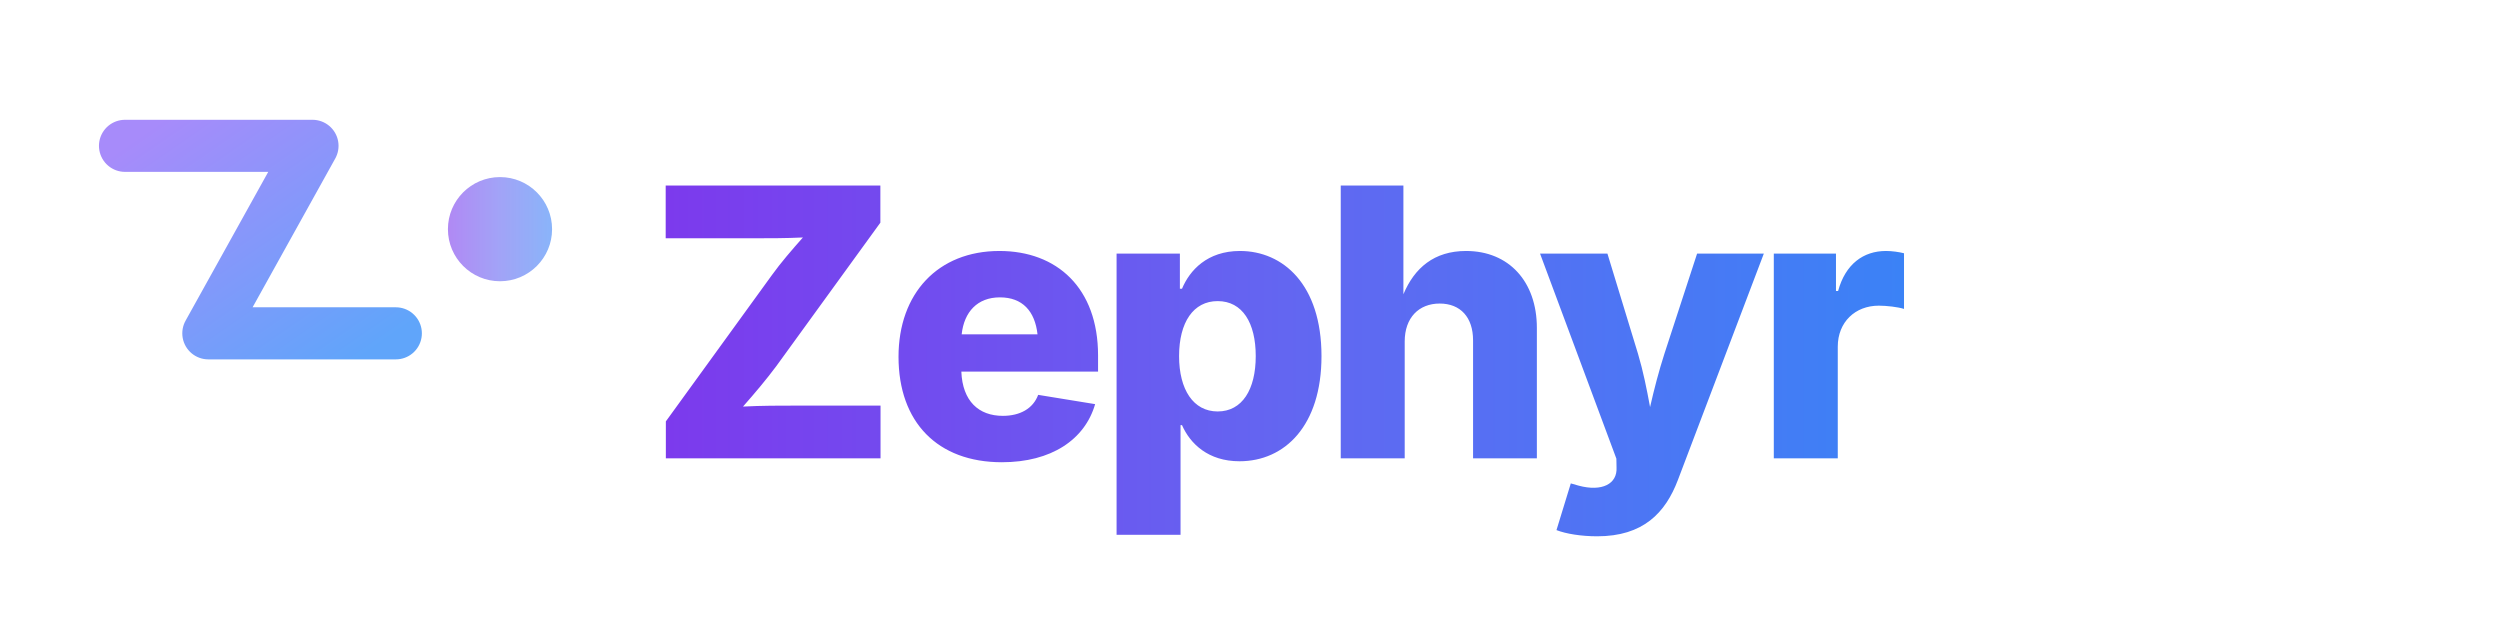
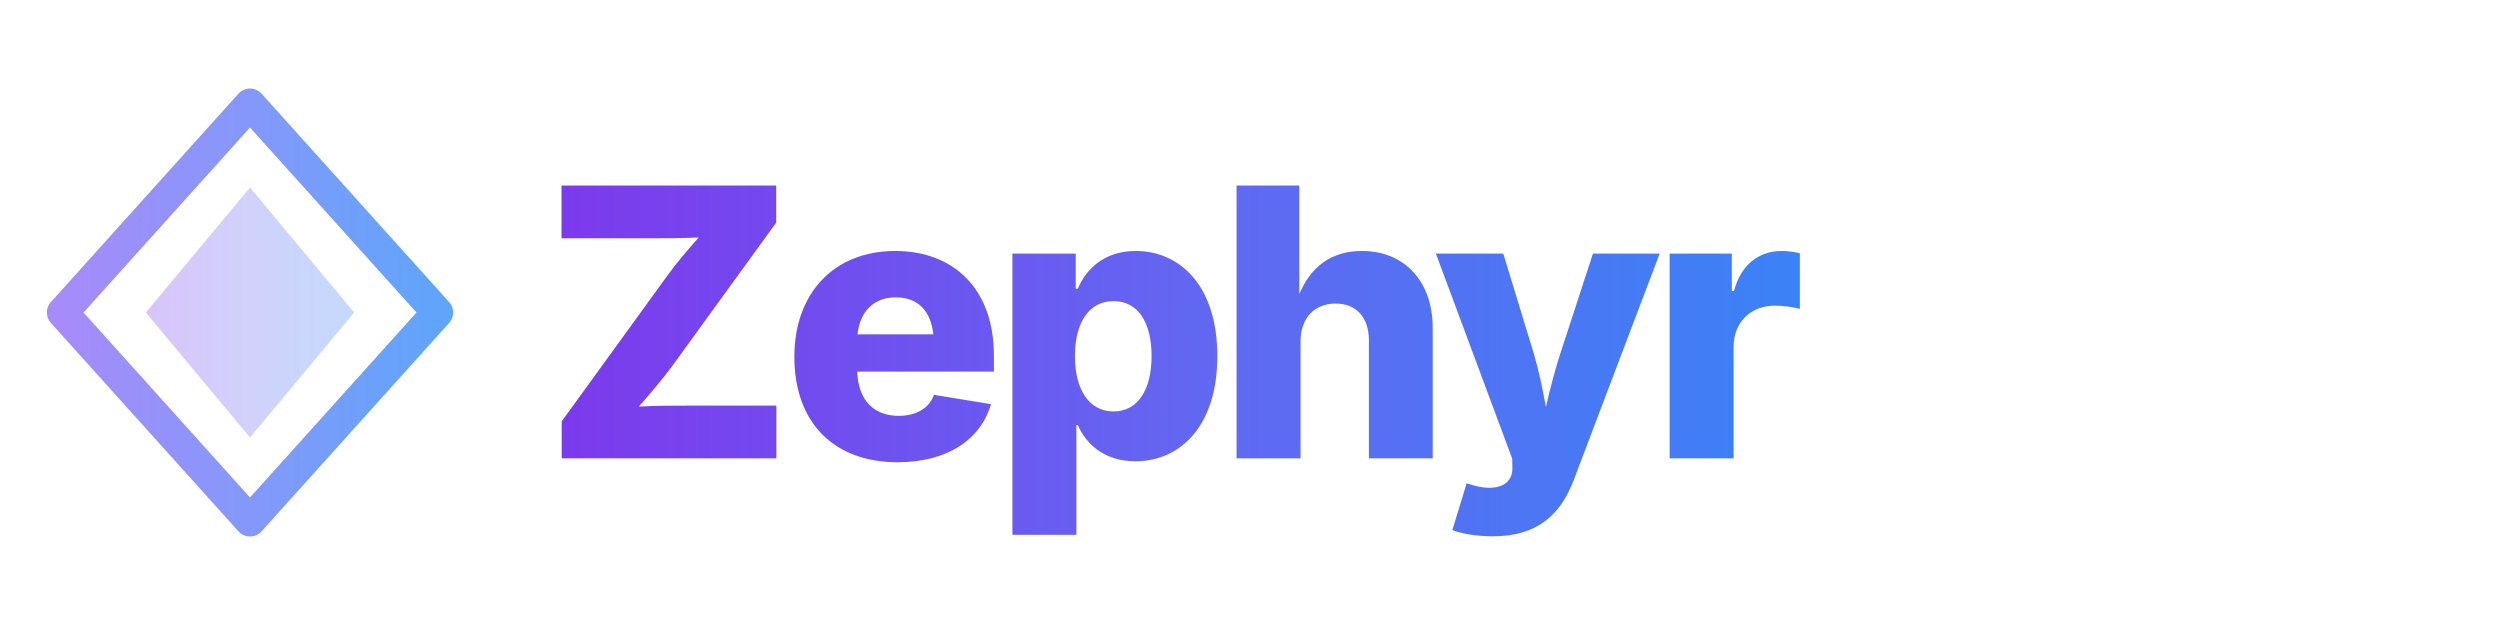
<svg xmlns="http://www.w3.org/2000/svg" viewBox="0 0 240 60" fill="none">
  <defs>
    <linearGradient id="zephGrad" x1="0%" y1="0%" x2="100%" y2="0%">
      <stop offset="0%" stop-color="#7c3aed" />
      <stop offset="50%" stop-color="#6366f1" />
      <stop offset="100%" stop-color="#3b82f6" />
    </linearGradient>
-     <linearGradient id="zephAccent" x1="0%" y1="0%" x2="100%" y2="100%">
+     <linearGradient id="zephAccent" x1="0%" y1="0%" x2="100%" y2="0%">
      <stop offset="0%" stop-color="#a78bfa" />
      <stop offset="100%" stop-color="#60a5fa" />
    </linearGradient>
  </defs>
-   <path d="M12 14 L30 14 L20 32 L38 32" stroke="url(#zephAccent)" stroke-width="5" stroke-linecap="round" stroke-linejoin="round" fill="none" />
-   <circle cx="48" cy="22" r="5" fill="url(#zephGrad)" opacity="0.6" />
-   <text x="62" y="44" font-family="Inter, system-ui, -apple-system, sans-serif" font-size="36" font-weight="800" fill="url(#zephGrad)" letter-spacing="-0.04em">Zephyr</text>
+   <path d="M24 10 L42 30 L24 50 L6 30 Z" stroke="url(#zephAccent)" stroke-width="3" stroke-linejoin="round" fill="none" />
+   <path d="M24 18 L34 30 L24 42 L14 30 Z" fill="url(#zephGrad)" opacity="0.3" />
+   <text x="52" y="44" font-family="Inter, system-ui, -apple-system, sans-serif" font-size="36" font-weight="800" fill="url(#zephGrad)" letter-spacing="-0.04em">Zephyr</text>
</svg>
